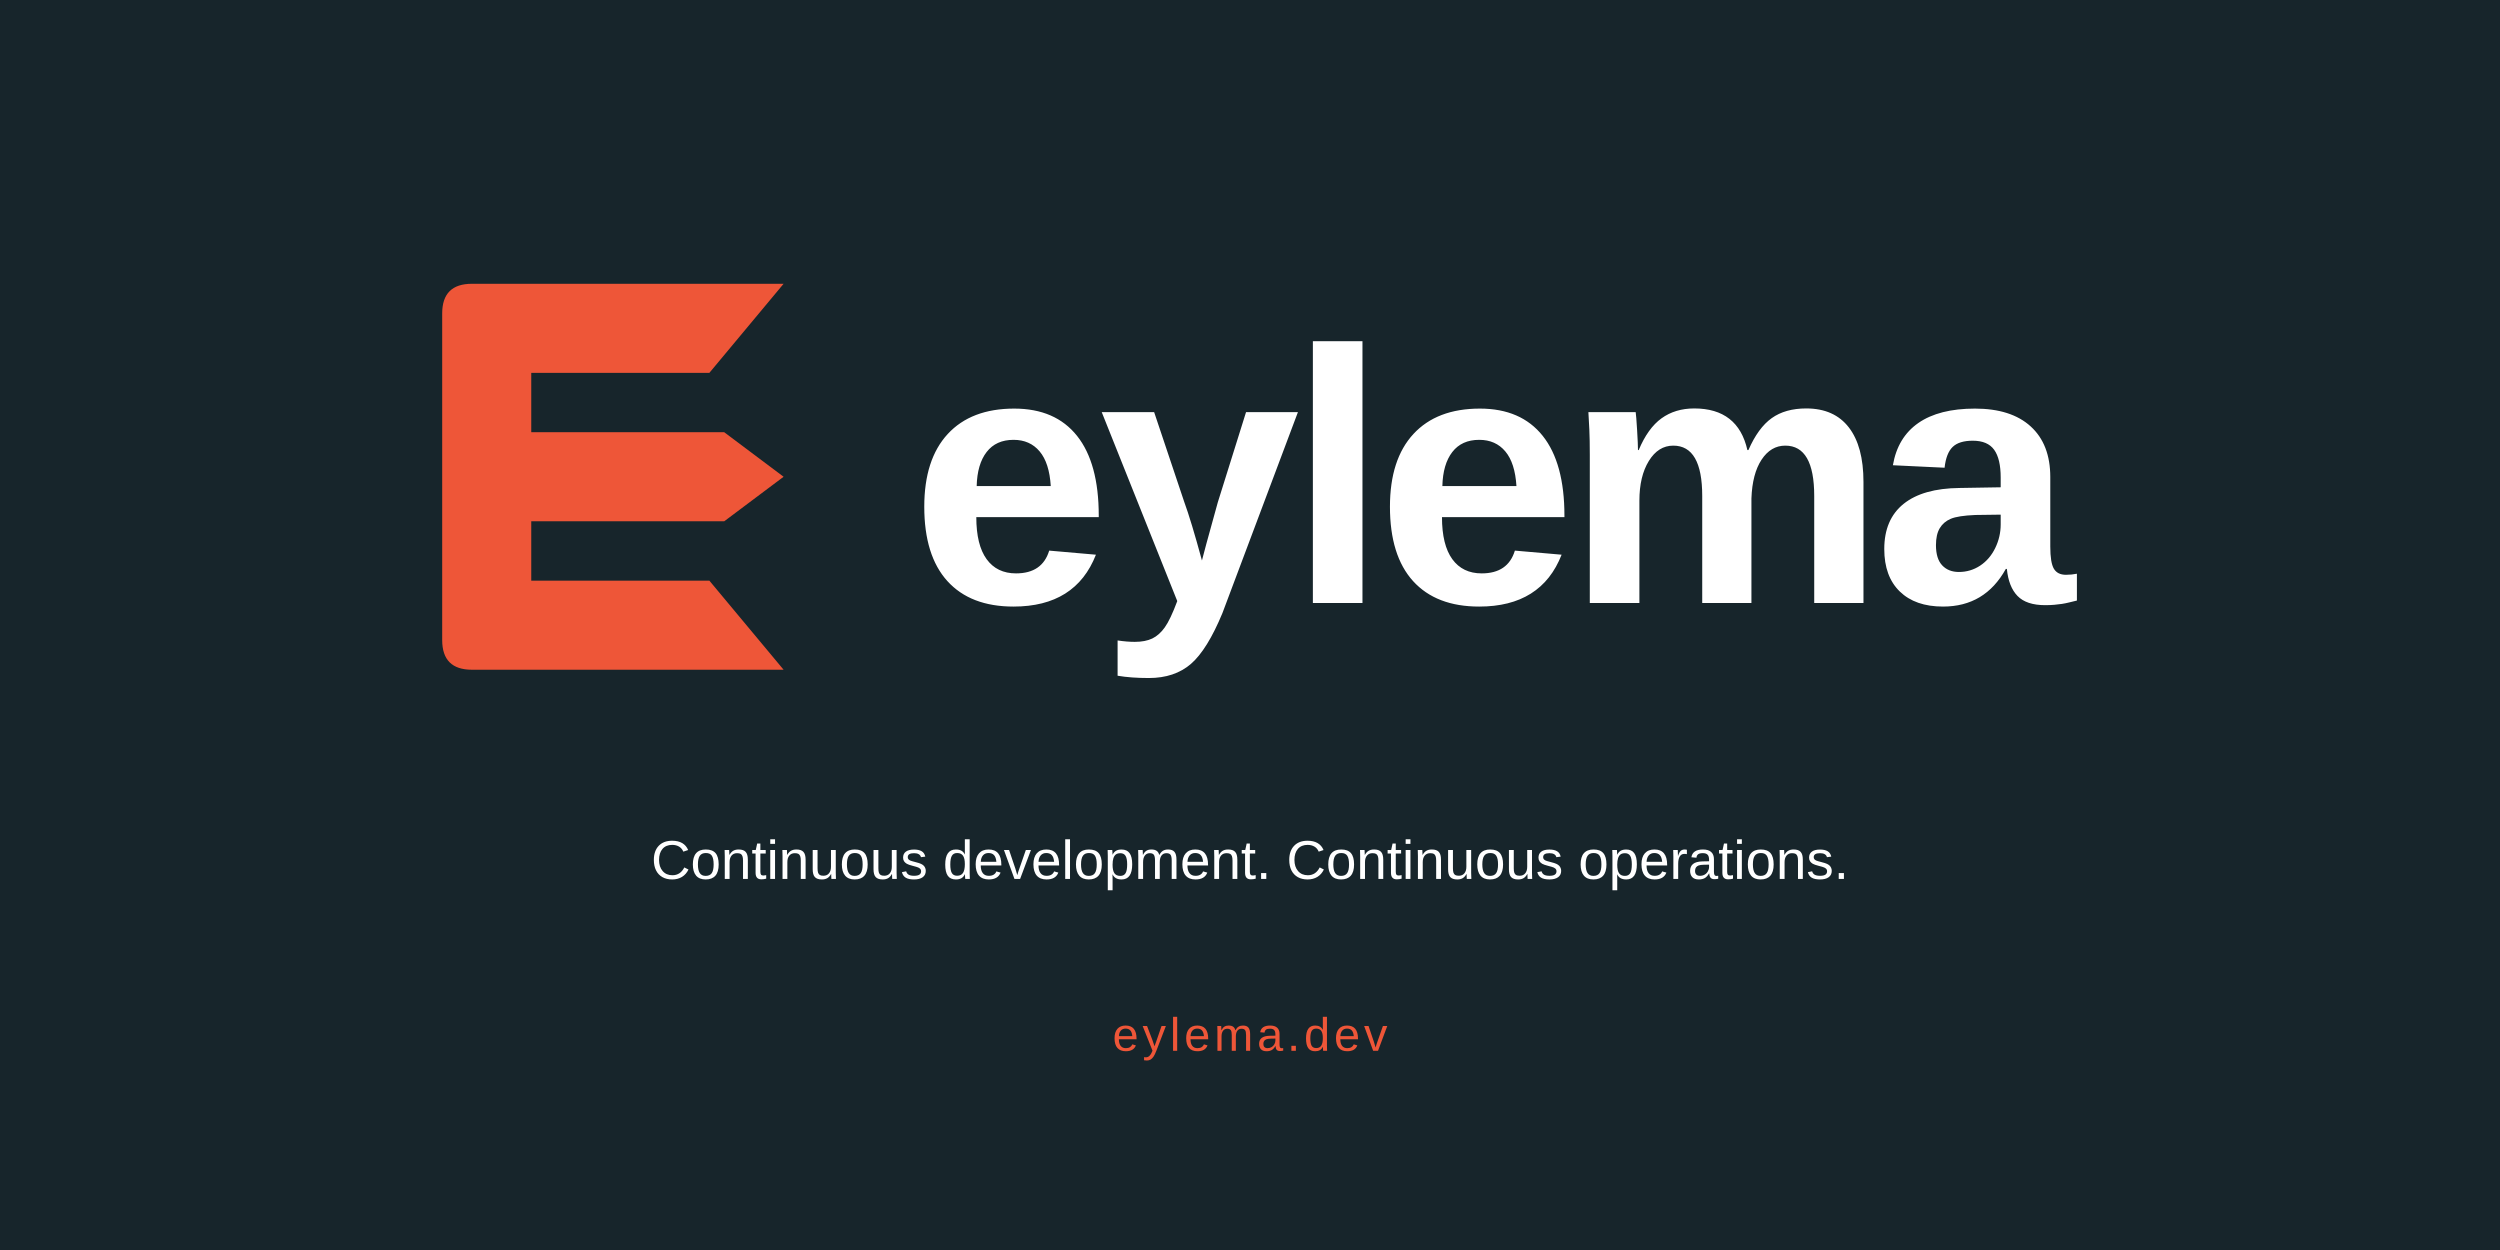
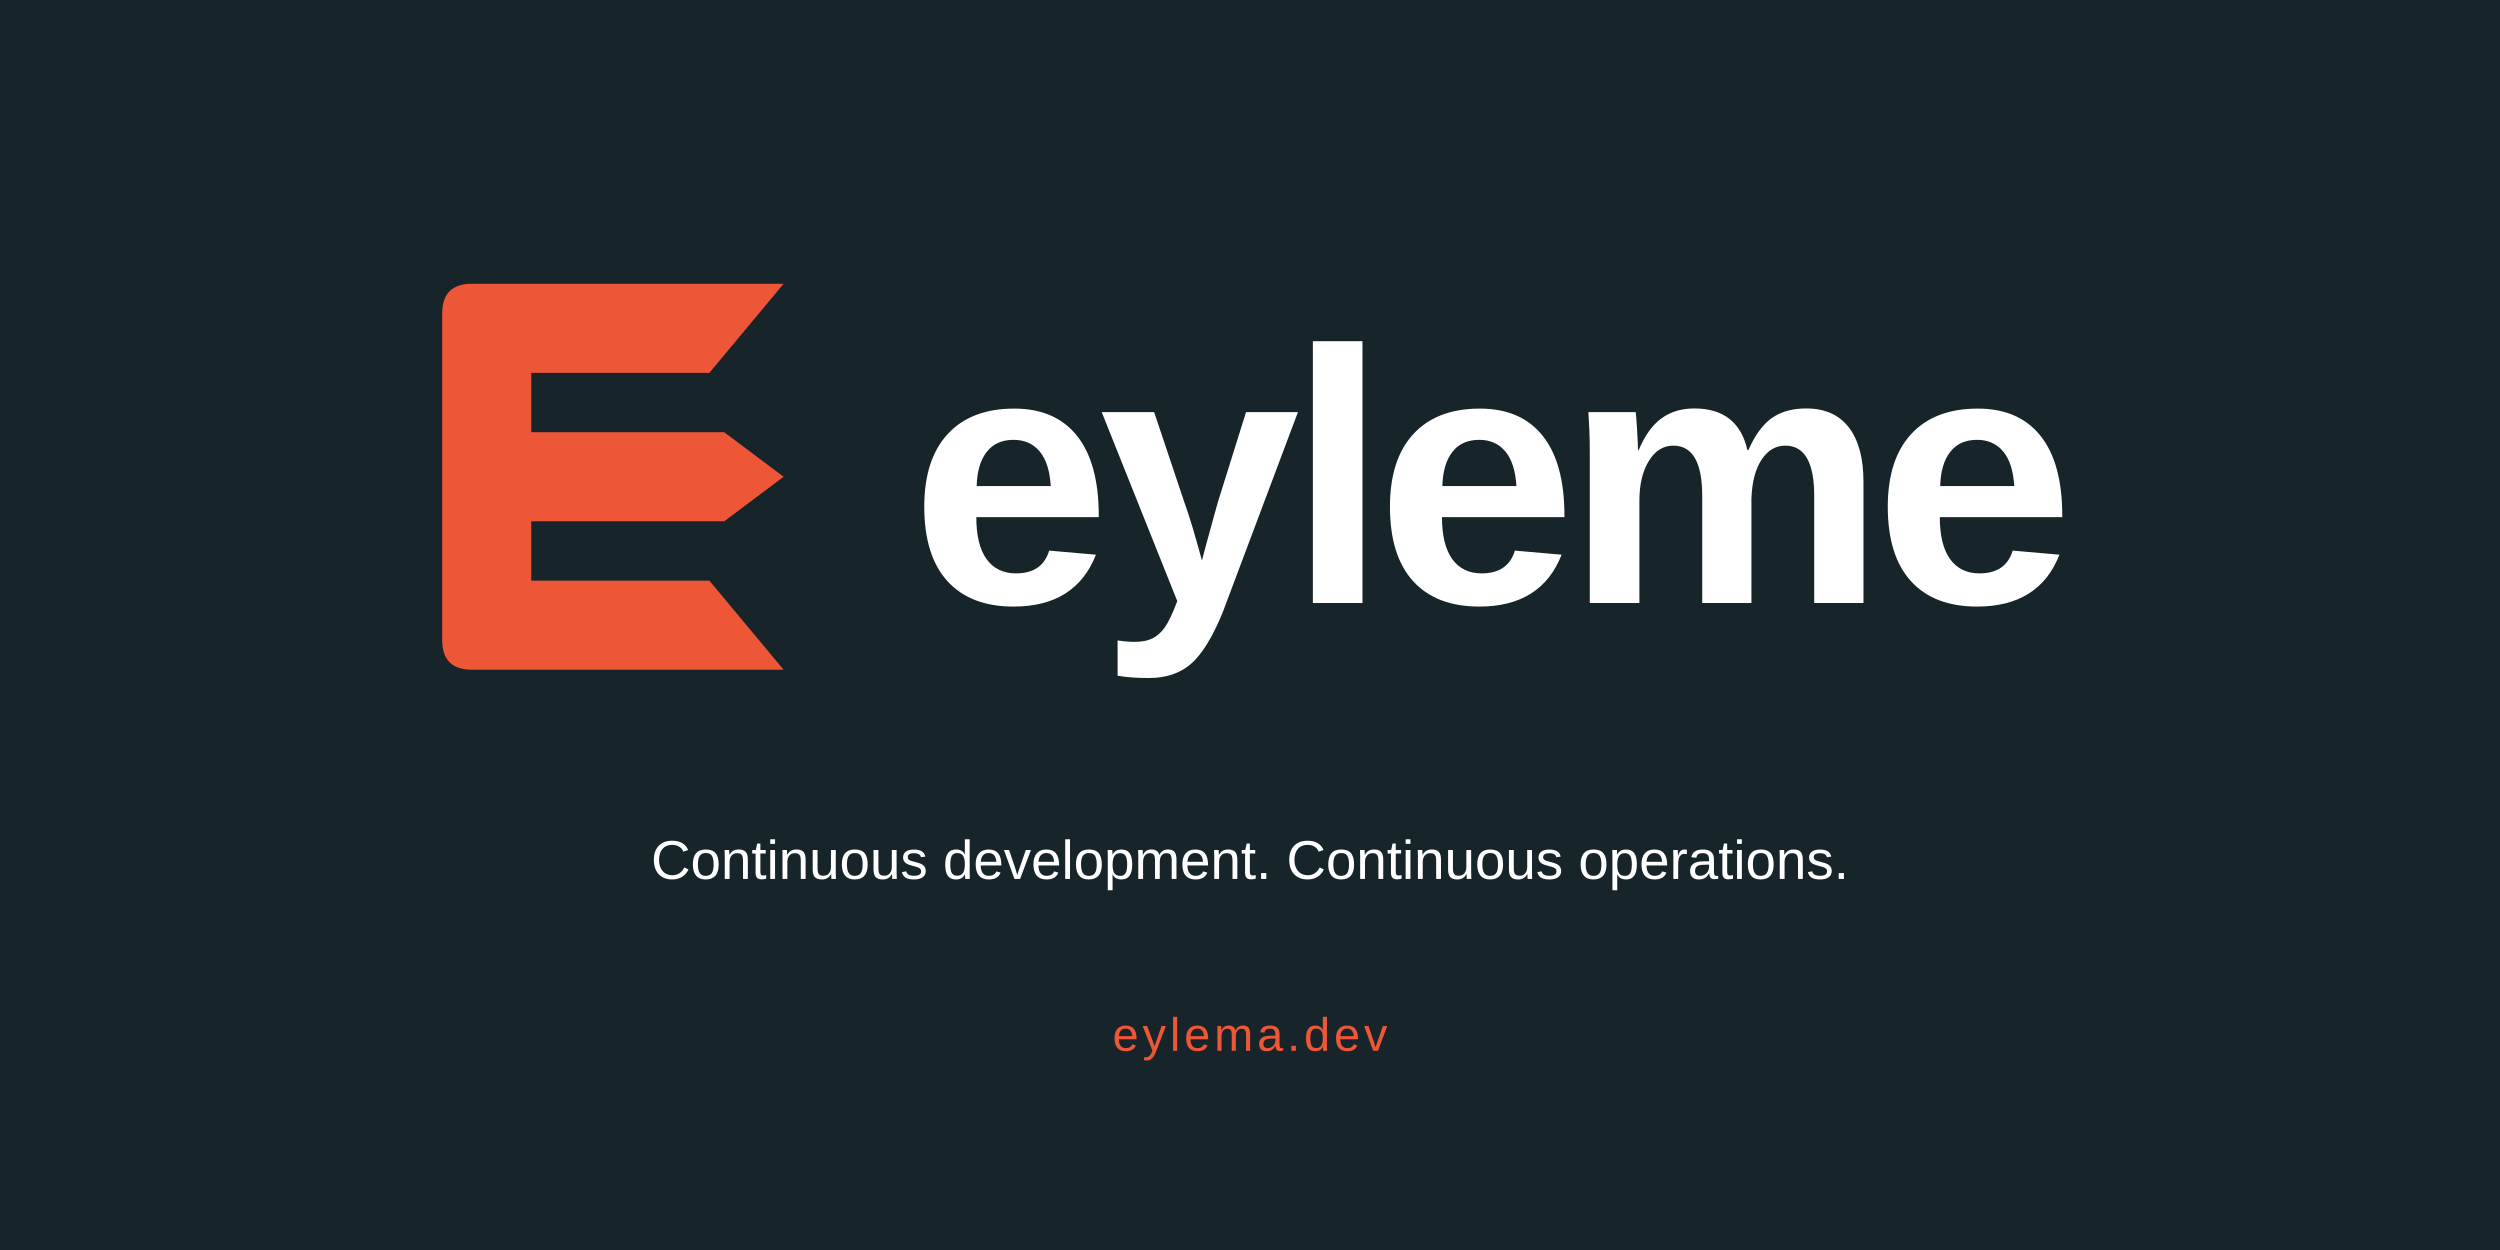
<svg xmlns="http://www.w3.org/2000/svg" viewBox="0 0 1280 640" role="img" aria-labelledby="title">
  <rect width="1280" height="640" fill="#17252B" />
  <g transform="translate(166 70) scale(1.25)">
    <path fill="#EE5638" transform="translate(24 42) scale(.76)" d="M48 24H216L176 72H80V104H184L216 128L184 152H80V184H176L216 232H48Q32 232 32 216V40Q32 24 48 24Z" />
-     <text x="240" y="191" fill="#FFFFFF" font-family="'Helvetica Neue', Arial, sans-serif" font-size="148" font-weight="600" letter-spacing="-5">eylema</text>
+     <text x="240" y="191" fill="#FFFFFF" font-family="'Helvetica Neue', Arial, sans-serif" font-size="148" font-weight="600" letter-spacing="-5">eyleme</text>
  </g>
  <text x="640" y="450" text-anchor="middle" fill="#FFFFFF" font-family="'Helvetica Neue', Arial, sans-serif" font-size="28">Continuous development. Continuous operations.</text>
  <text x="640" y="538" text-anchor="middle" fill="#EE5638" font-family="'Helvetica Neue', Arial, sans-serif" font-size="24" letter-spacing="2">eylema.dev</text>
</svg>
